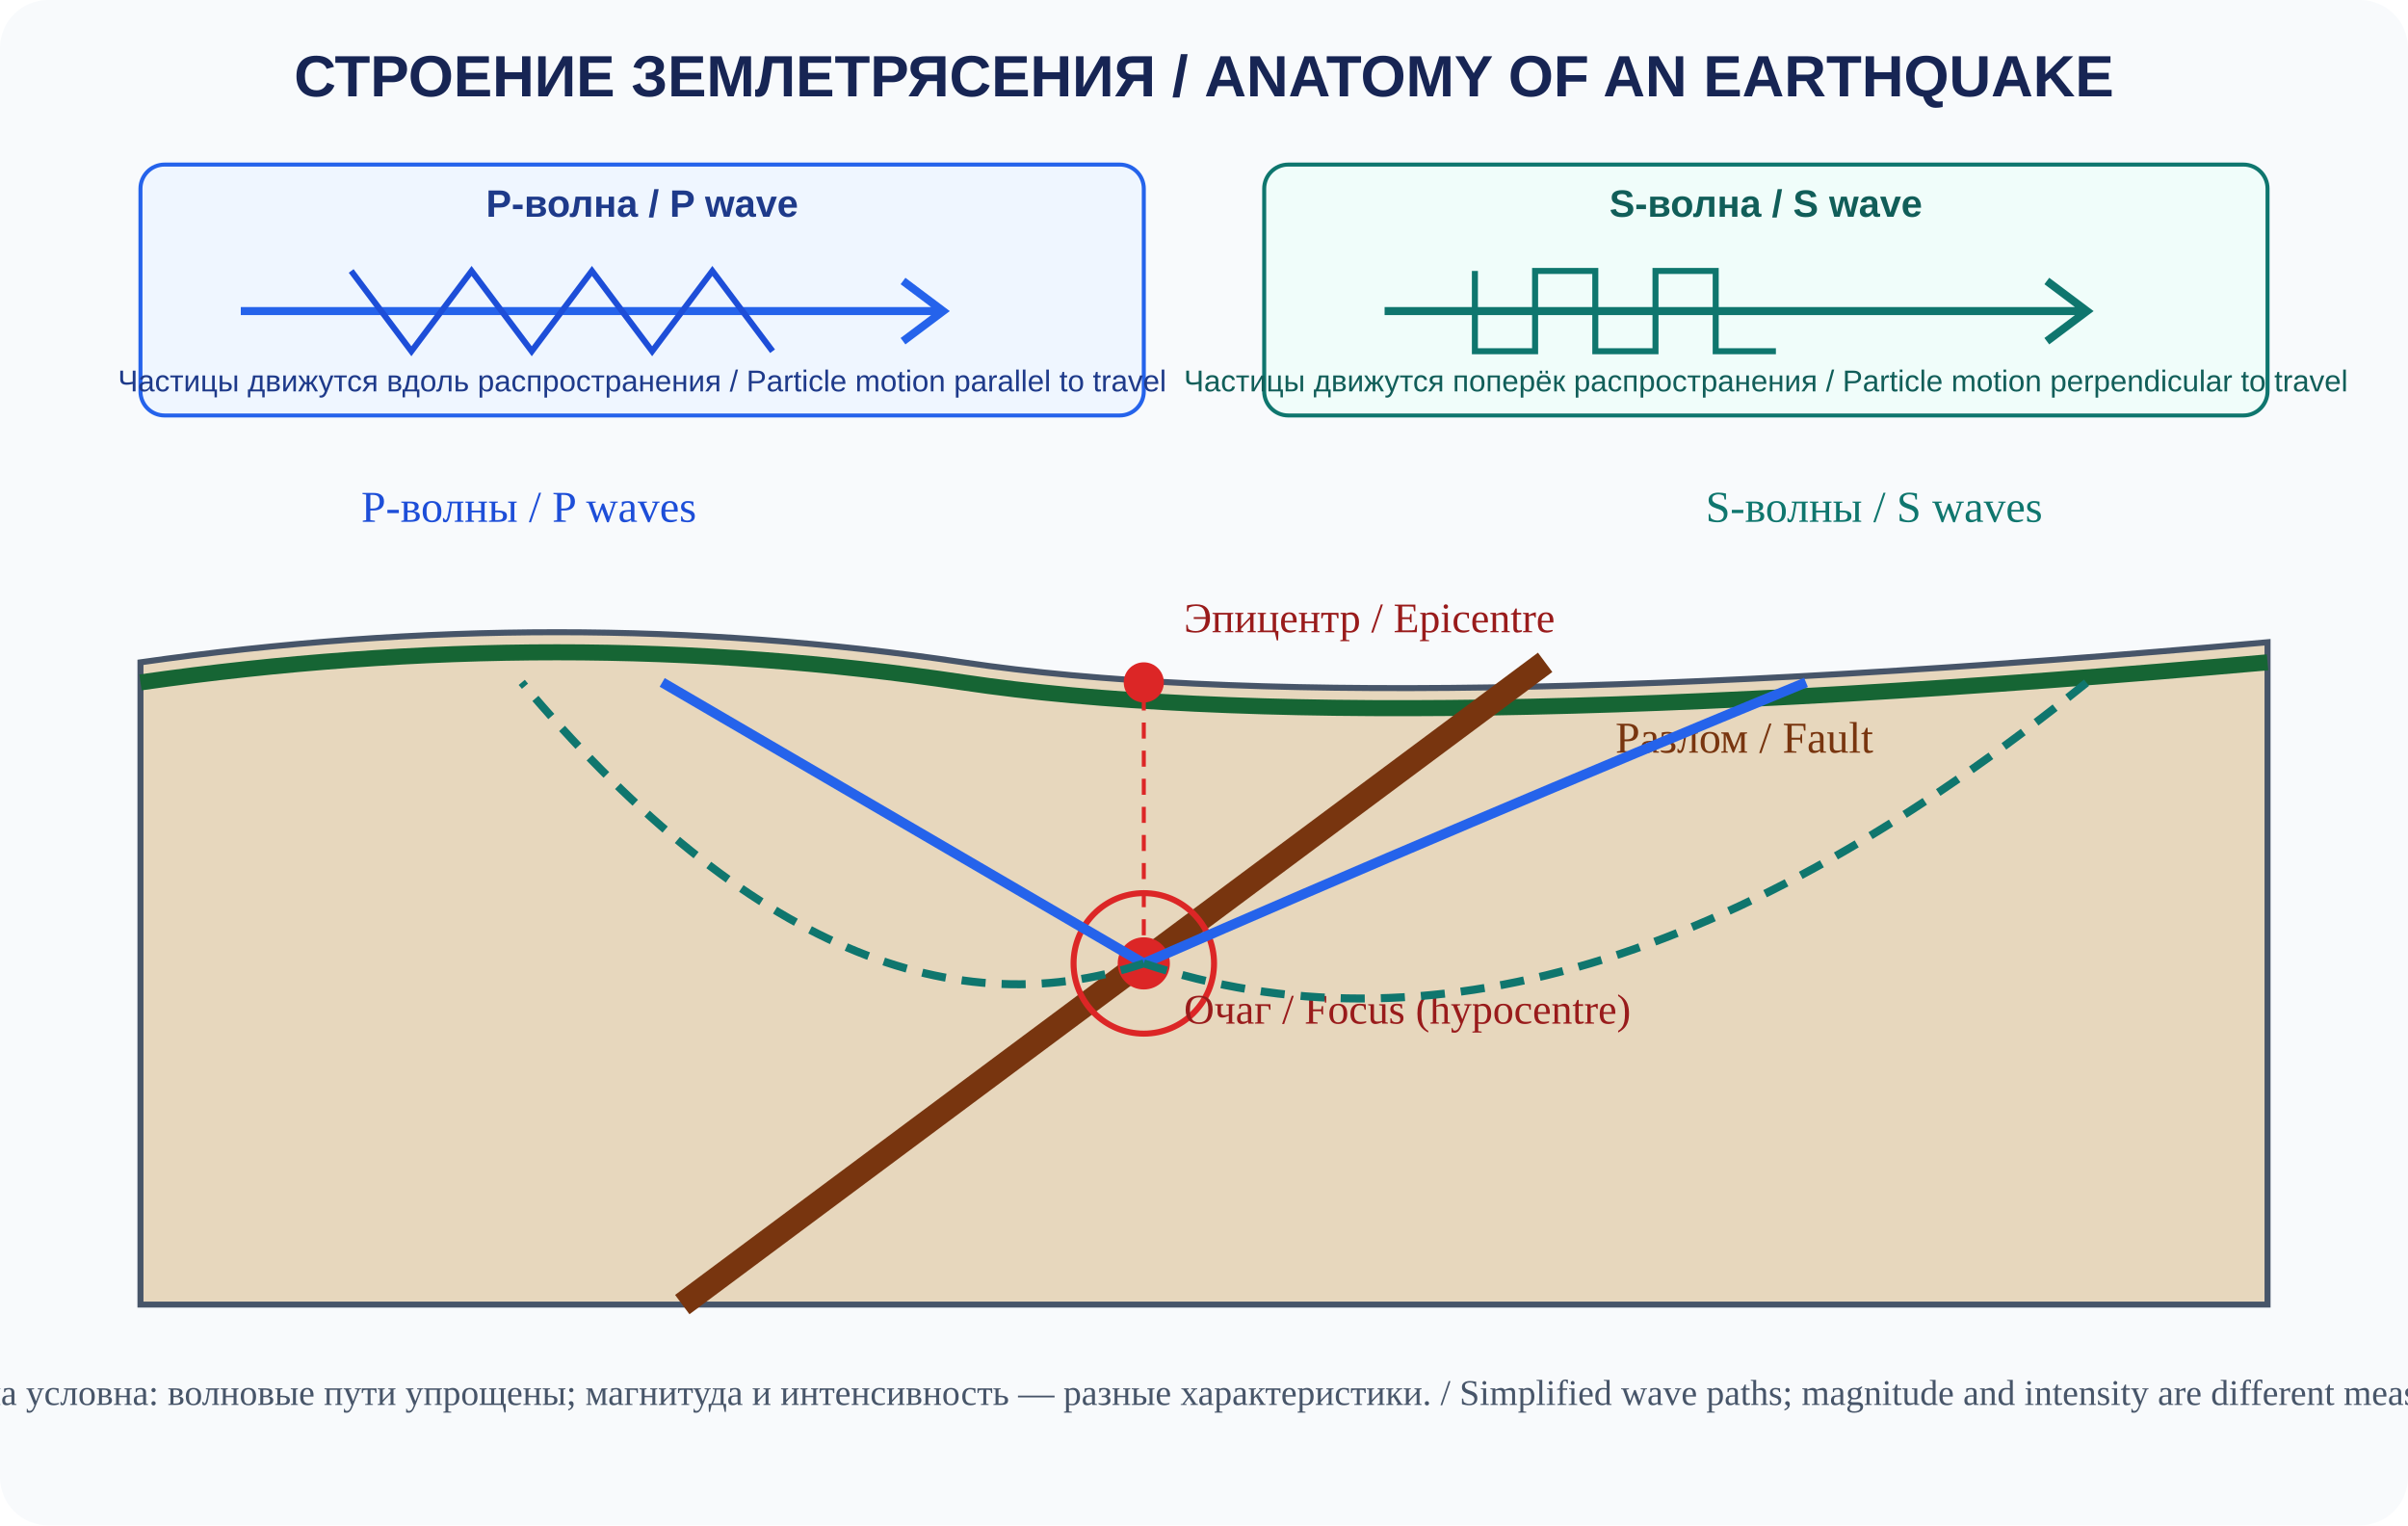
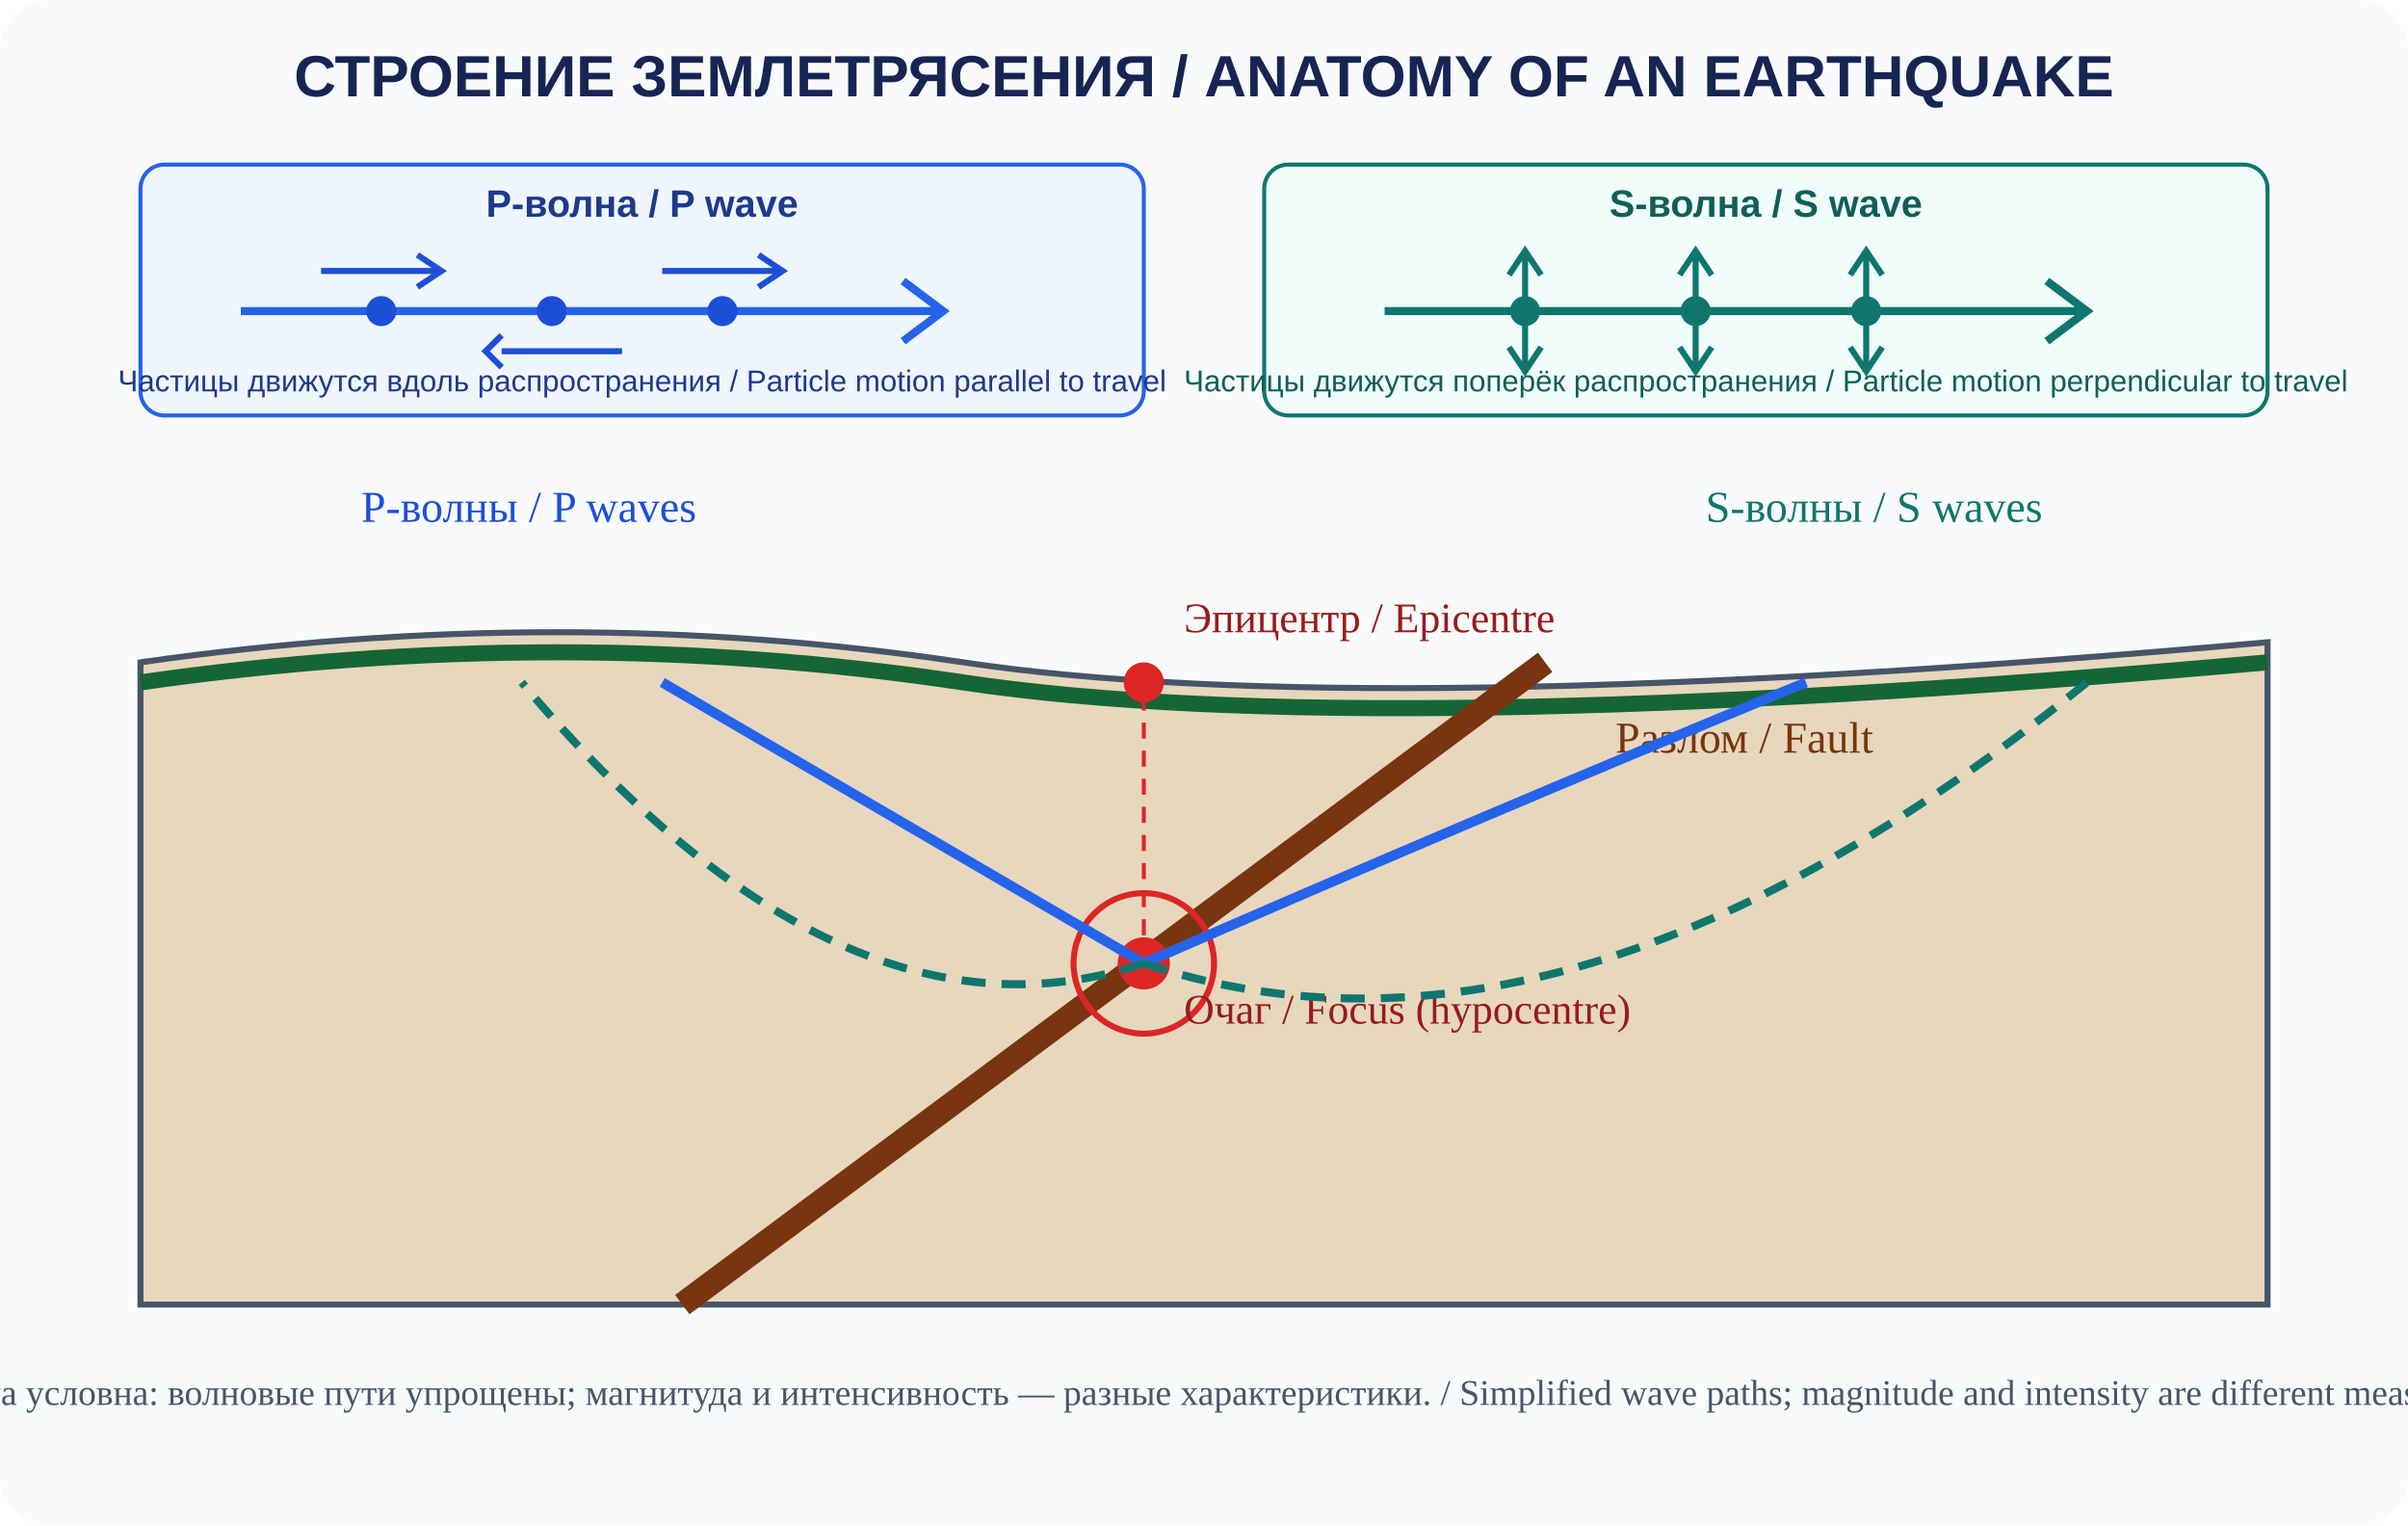
<svg xmlns="http://www.w3.org/2000/svg" viewBox="0 0 1200 760" role="img" aria-labelledby="title desc">
  <rect width="1200" height="760" rx="24" fill="#f8fafc" />
  <text x="600" y="48" text-anchor="middle" font-family="Arial,sans-serif" font-size="29" font-weight="700" fill="#172554">СТРОЕНИЕ ЗЕМЛЕТРЯСЕНИЯ / ANATOMY OF AN EARTHQUAKE</text>
  <g font-family="Arial,sans-serif">
    <rect x="70" y="82" width="500" height="125" rx="12" fill="#eff6ff" stroke="#2563eb" stroke-width="2" />
    <text x="320" y="108" text-anchor="middle" font-size="19" font-weight="700" fill="#1e3a8a">P-волна / P wave</text>
    <path d="M120 155 L470 155 M450 140 L470 155 L450 170" fill="none" stroke="#2563eb" stroke-width="4" />
-     <path d="M175 135 L205 175 L235 135 L265 175 L295 135 L325 175 L355 135 L385 175" fill="none" stroke="#1d4ed8" stroke-width="3" />
+     <g stroke="#1d4ed8" stroke-width="3" fill="none">
+       <circle cx="190" cy="155" r="6" fill="#1d4ed8" />
+       <circle cx="275" cy="155" r="6" fill="#1d4ed8" />
+       <circle cx="360" cy="155" r="6" fill="#1d4ed8" />
+       <path d="M160 135 L220 135 M208 127 L220 135 L208 143 M250 175 L310 175 M250 167 L242 175 L250 183 M330 135 L390 135 M378 127 L390 135 L378 143" />
+     </g>
    <text x="320" y="195" text-anchor="middle" font-size="15" fill="#1e3a8a">Частицы движутся вдоль распространения / Particle motion parallel to travel</text>
    <rect x="630" y="82" width="500" height="125" rx="12" fill="#f0fdfa" stroke="#0f766e" stroke-width="2" />
    <text x="880" y="108" text-anchor="middle" font-size="19" font-weight="700" fill="#115e59">S-волна / S wave</text>
    <path d="M690 155 L1040 155 M1020 140 L1040 155 L1020 170" fill="none" stroke="#0f766e" stroke-width="4" />
-     <path d="M735 135 L735 175 L765 175 L765 135 L795 135 L795 175 L825 175 L825 135 L855 135 L855 175 L885 175" fill="none" stroke="#0f766e" stroke-width="3" />
+     <g stroke="#0f766e" stroke-width="3" fill="none">
+       <circle cx="760" cy="155" r="6" fill="#0f766e" />
+       <circle cx="845" cy="155" r="6" fill="#0f766e" />
+       <circle cx="930" cy="155" r="6" fill="#0f766e" />
+       <path d="M760 125 L760 185 M752 137 L760 125 L768 137 M752 173 L760 185 L768 173 M845 125 L845 185 M837 137 L845 125 L853 137 M837 173 L845 185 L853 173 M930 125 L930 185 M922 137 L930 125 L938 137 M922 173 L930 185 L938 173" />
+     </g>
    <text x="880" y="195" text-anchor="middle" font-size="15" fill="#115e59">Частицы движутся поперёк распространения / Particle motion perpendicular to travel</text>
  </g>
  <path d="M70 330 Q280 300 480 330 T1130 320 L1130 650 L70 650Z" fill="#e7d7bd" stroke="#475569" stroke-width="3" />
  <path d="M70 340 Q280 310 480 340 T1130 330" fill="none" stroke="#166534" stroke-width="8" />
  <path d="M340 650 L770 330" stroke="#78350f" stroke-width="12" />
  <text x="805" y="375" font-size="22" fill="#78350f">Разлом / Fault</text>
  <circle cx="570" cy="480" r="13" fill="#dc2626" />
  <circle cx="570" cy="480" r="35" fill="none" stroke="#dc2626" stroke-width="3" />
  <path d="M570 480 L570 340" stroke="#dc2626" stroke-width="2" stroke-dasharray="8 6" />
  <circle cx="570" cy="340" r="10" fill="#dc2626" />
  <text x="590" y="315" font-size="21" fill="#991b1b">Эпицентр / Epicentre</text>
  <text x="590" y="510" font-size="21" fill="#991b1b">Очаг / Focus (hypocentre)</text>
  <path d="M570 480 Q450 410 330 340 M570 480 Q730 410 900 340" fill="none" stroke="#2563eb" stroke-width="5" />
  <path d="M570 480 Q420 530 260 340 M570 480 Q780 550 1040 340" fill="none" stroke="#0f766e" stroke-width="4" stroke-dasharray="12 8" />
  <text x="180" y="260" font-size="22" fill="#1d4ed8">P-волны / P waves</text>
  <text x="850" y="260" font-size="22" fill="#0f766e">S-волны / S waves</text>
  <text x="600" y="700" text-anchor="middle" font-size="18" fill="#475569">Схема условна: волновые пути упрощены; магнитуда и интенсивность — разные характеристики. / Simplified wave paths; magnitude and intensity are different measures.</text>
</svg>
